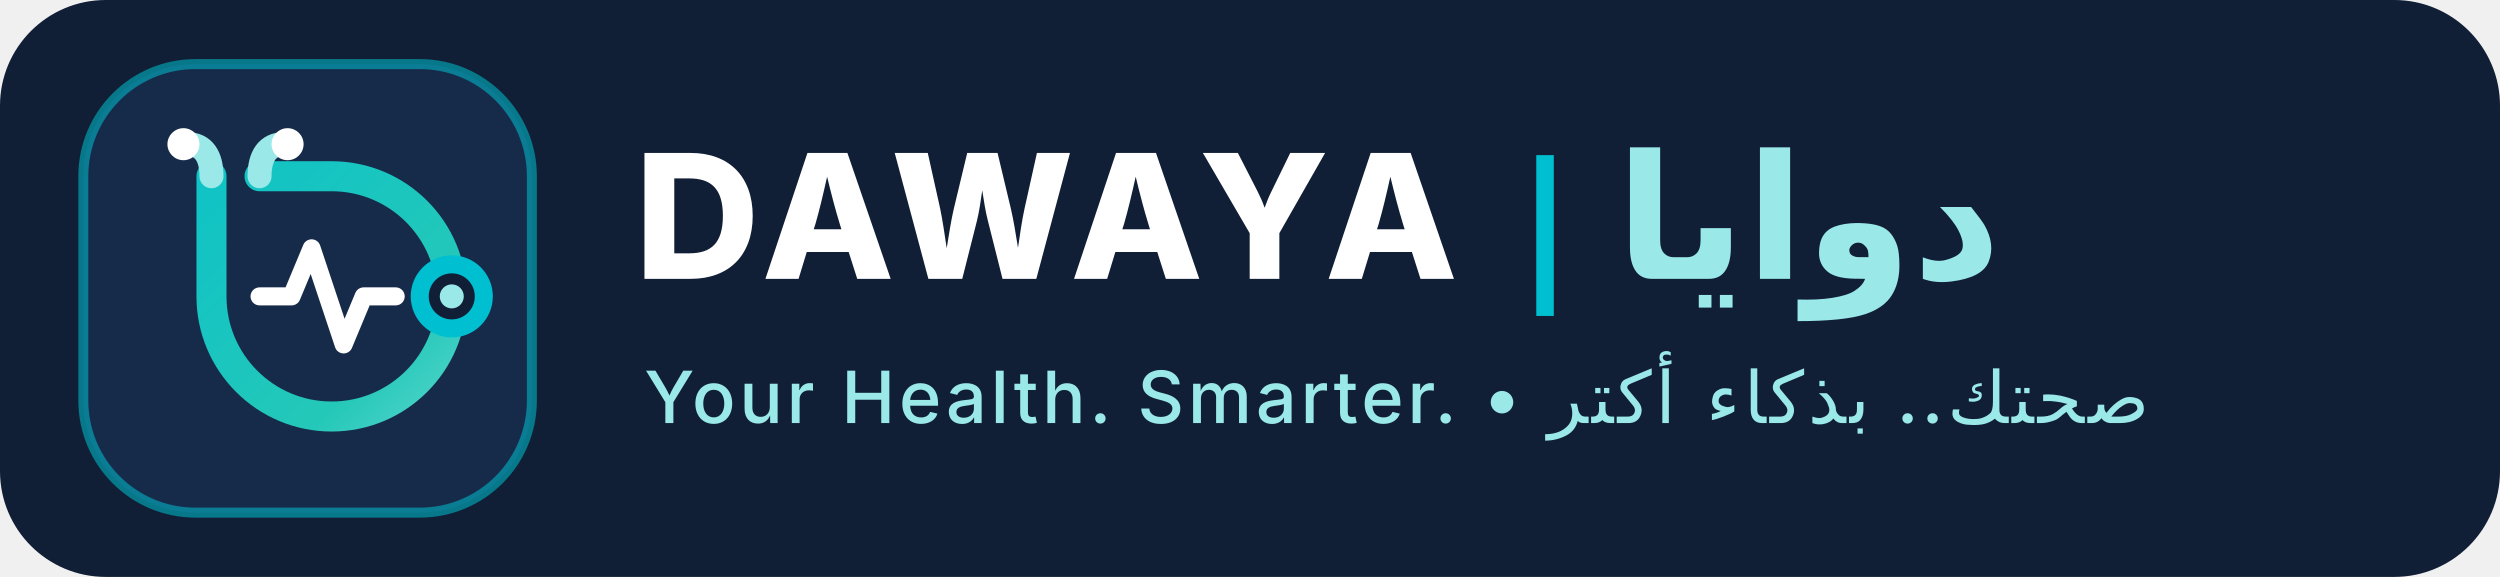
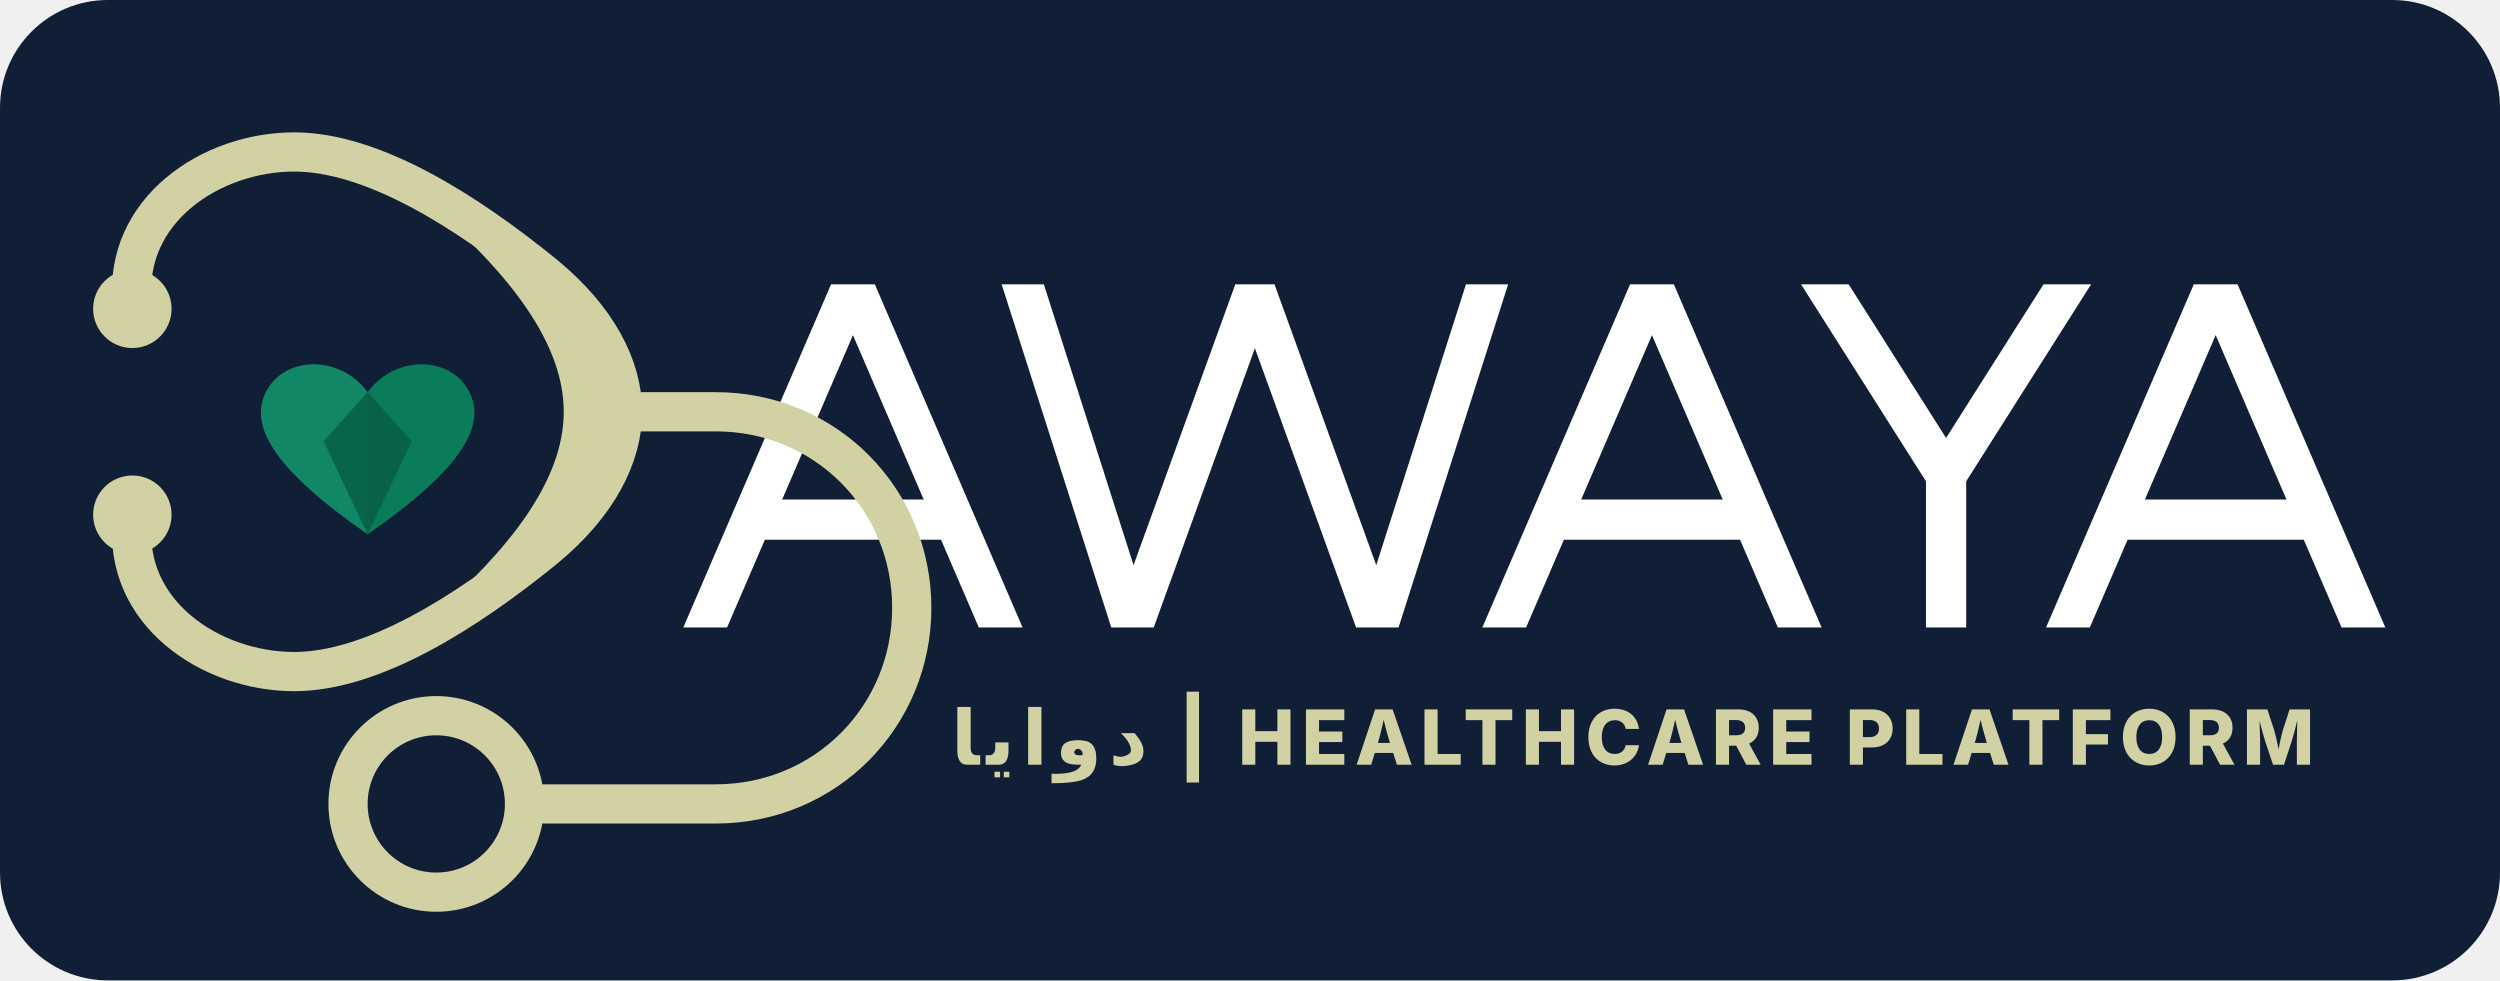
- <svg xmlns="http://www.w3.org/2000/svg" viewBox="0 0 520 120" width="520" height="120" fill="none">
+ <svg xmlns="http://www.w3.org/2000/svg" viewBox="0 0 510 200" width="510" height="200" fill="none">
+   <rect width="510" height="200" rx="22" fill="#101E36" />
  <defs>
-     <linearGradient id="dwCyan" x1="0" y1="0" x2="120" y2="120" gradientUnits="userSpaceOnUse">
-       <stop offset="0%" stop-color="#00BFD0" />
-       <stop offset="65%" stop-color="#24C8B8" />
-       <stop offset="100%" stop-color="#9AE8E8" />
-     </linearGradient>
+     <clipPath id="clipDark">
+       <rect x="130" y="58" width="365" height="70" />
+     </clipPath>
  </defs>
-   <rect width="520" height="120" rx="22" fill="#101E36" />
-   <g transform="translate(14, 10) scale(0.833)">
-     <rect x="4" y="4" width="112" height="112" rx="28" fill="#162A4A" stroke="#00BFD0" stroke-width="2.5" stroke-opacity="0.55" />
-     <path d="M36 32V62C36 78.569 49.431 92 66 92C82.569 92 96 78.569 96 62C96 45.431 82.569 32 66 32H48" stroke="url(#dwCyan)" stroke-width="7.5" stroke-linecap="round" stroke-linejoin="round" />
-     <path d="M30 24C34 24 36 27 36 32" stroke="#9AE8E8" stroke-width="6" stroke-linecap="round" />
-     <path d="M54 24C50 24 48 27 48 32" stroke="#9AE8E8" stroke-width="6" stroke-linecap="round" />
-     <circle cx="29" cy="24" r="4" fill="#FFFFFF" />
-     <circle cx="55" cy="24" r="4" fill="#FFFFFF" />
-     <path d="M48 62H56L61 50L69 74L74 62H82" stroke="#FFFFFF" stroke-width="4.5" stroke-linecap="round" stroke-linejoin="round" />
-     <circle cx="96" cy="62" r="8" fill="#101E36" stroke="#00BFD0" stroke-width="4.5" />
-     <circle cx="96" cy="62" r="3" fill="#9AE8E8" />
+   <g clip-path="url(#clipDark)" stroke="#FFFFFF" stroke-width="8.2" stroke-linecap="square" stroke-linejoin="miter">
+     <path d="M 143 130 L 174 58 L 205 130" />
+     <path d="M 153 106 H 195" stroke-linecap="butt" />
+     <path d="M 208 56 L 231 128 L 256 59 L 281 128 L 304 56" />
+     <path d="M 306 130 L 337 58 L 368 130" />
+     <path d="M 316 106 H 358" stroke-linecap="butt" />
+     <path d="M 371 56 L 397 97 L 423 56" />
+     <path d="M 397 95 V 130" />
+     <path d="M 421 130 L 452 58 L 483 130" />
+     <path d="M 431 106 H 473" stroke-linecap="butt" />
  </g>
-   <text x="132" y="58" fill="#FFFFFF" font-family="'IBM Plex Sans Arabic', 'Inter', system-ui, sans-serif" font-size="36" font-weight="800" letter-spacing="2">DAWAYA</text>
-   <text x="312" y="58" fill="#00BFD0" font-family="'IBM Plex Sans Arabic', system-ui, sans-serif" font-size="34" font-weight="700">|</text>
-   <text x="336" y="58" fill="#9AE8E8" font-family="'IBM Plex Sans Arabic', Tahoma, sans-serif" font-size="36" font-weight="800">دوايا</text>
-   <text x="134" y="88" fill="#9AE8E8" font-family="'IBM Plex Sans Arabic', 'Inter', system-ui, sans-serif" font-size="15" font-weight="500" letter-spacing="0.8">Your Health. Smarter.  •  صحتك.. بذكاء أكتر</text>
+   <g transform="translate(75, 87)">
+     <path d="M 0 -7 C -5.5 -14.5, -16.5 -14.5, -20.5 -7.5 C -24.5 -0.5, -19.5 8.5, 0 22 L 8 6 Z" fill="#128765" />
+     <path d="M 0 -7 C 5.5 -14.5, 16.5 -14.5, 20.5 -7.5 C 24.5 -0.5, 19.5 8.5, 0 22 Z" fill="#0A7C5A" />
+     <path d="M 0 -7 L 9 3 L 0 22 L -9 3 Z" fill="#055A40" opacity="0.75" />
+   </g>
+   <path d="M 27 62 C 25 43, 43 31, 60 31 C 76 31, 95 43, 111 56 C 122 65, 127 75, 127 84" stroke="#D2D1A3" stroke-width="8" stroke-linecap="round" stroke-linejoin="round" />
+   <path d="M 27 106 C 25 125, 43 137, 60 137 C 76 137, 95 125, 111 112 C 122 103, 127 93, 127 84" stroke="#D2D1A3" stroke-width="8" stroke-linecap="round" stroke-linejoin="round" />
+   <path d="M 88 42 C 108 54, 125 70, 125 84 C 125 98, 108 114, 88 126 C 104 112, 115 98, 115 84 C 115 70, 104 56, 88 42 Z" fill="#D2D1A3" />
+   <circle cx="27" cy="63" r="8" fill="#D2D1A3" />
+   <circle cx="27" cy="105" r="8" fill="#D2D1A3" />
+   <path d="M 125 84 H 146 C 168.5 84, 186 101.9, 186 124 C 186 146.1, 168.5 164, 146 164 H 107" stroke="#D2D1A3" stroke-width="8" stroke-linecap="round" stroke-linejoin="round" />
+   <circle cx="89" cy="164" r="18" fill="#101E36" stroke="#D2D1A3" stroke-width="8" />
+   <text x="194" y="156" fill="#D2D1A3" font-family="'IBM Plex Sans Arabic', 'Inter', system-ui, sans-serif" font-size="15.5" font-weight="800" letter-spacing="1.4">دوايا | HEALTHCARE PLATFORM</text>
</svg>
